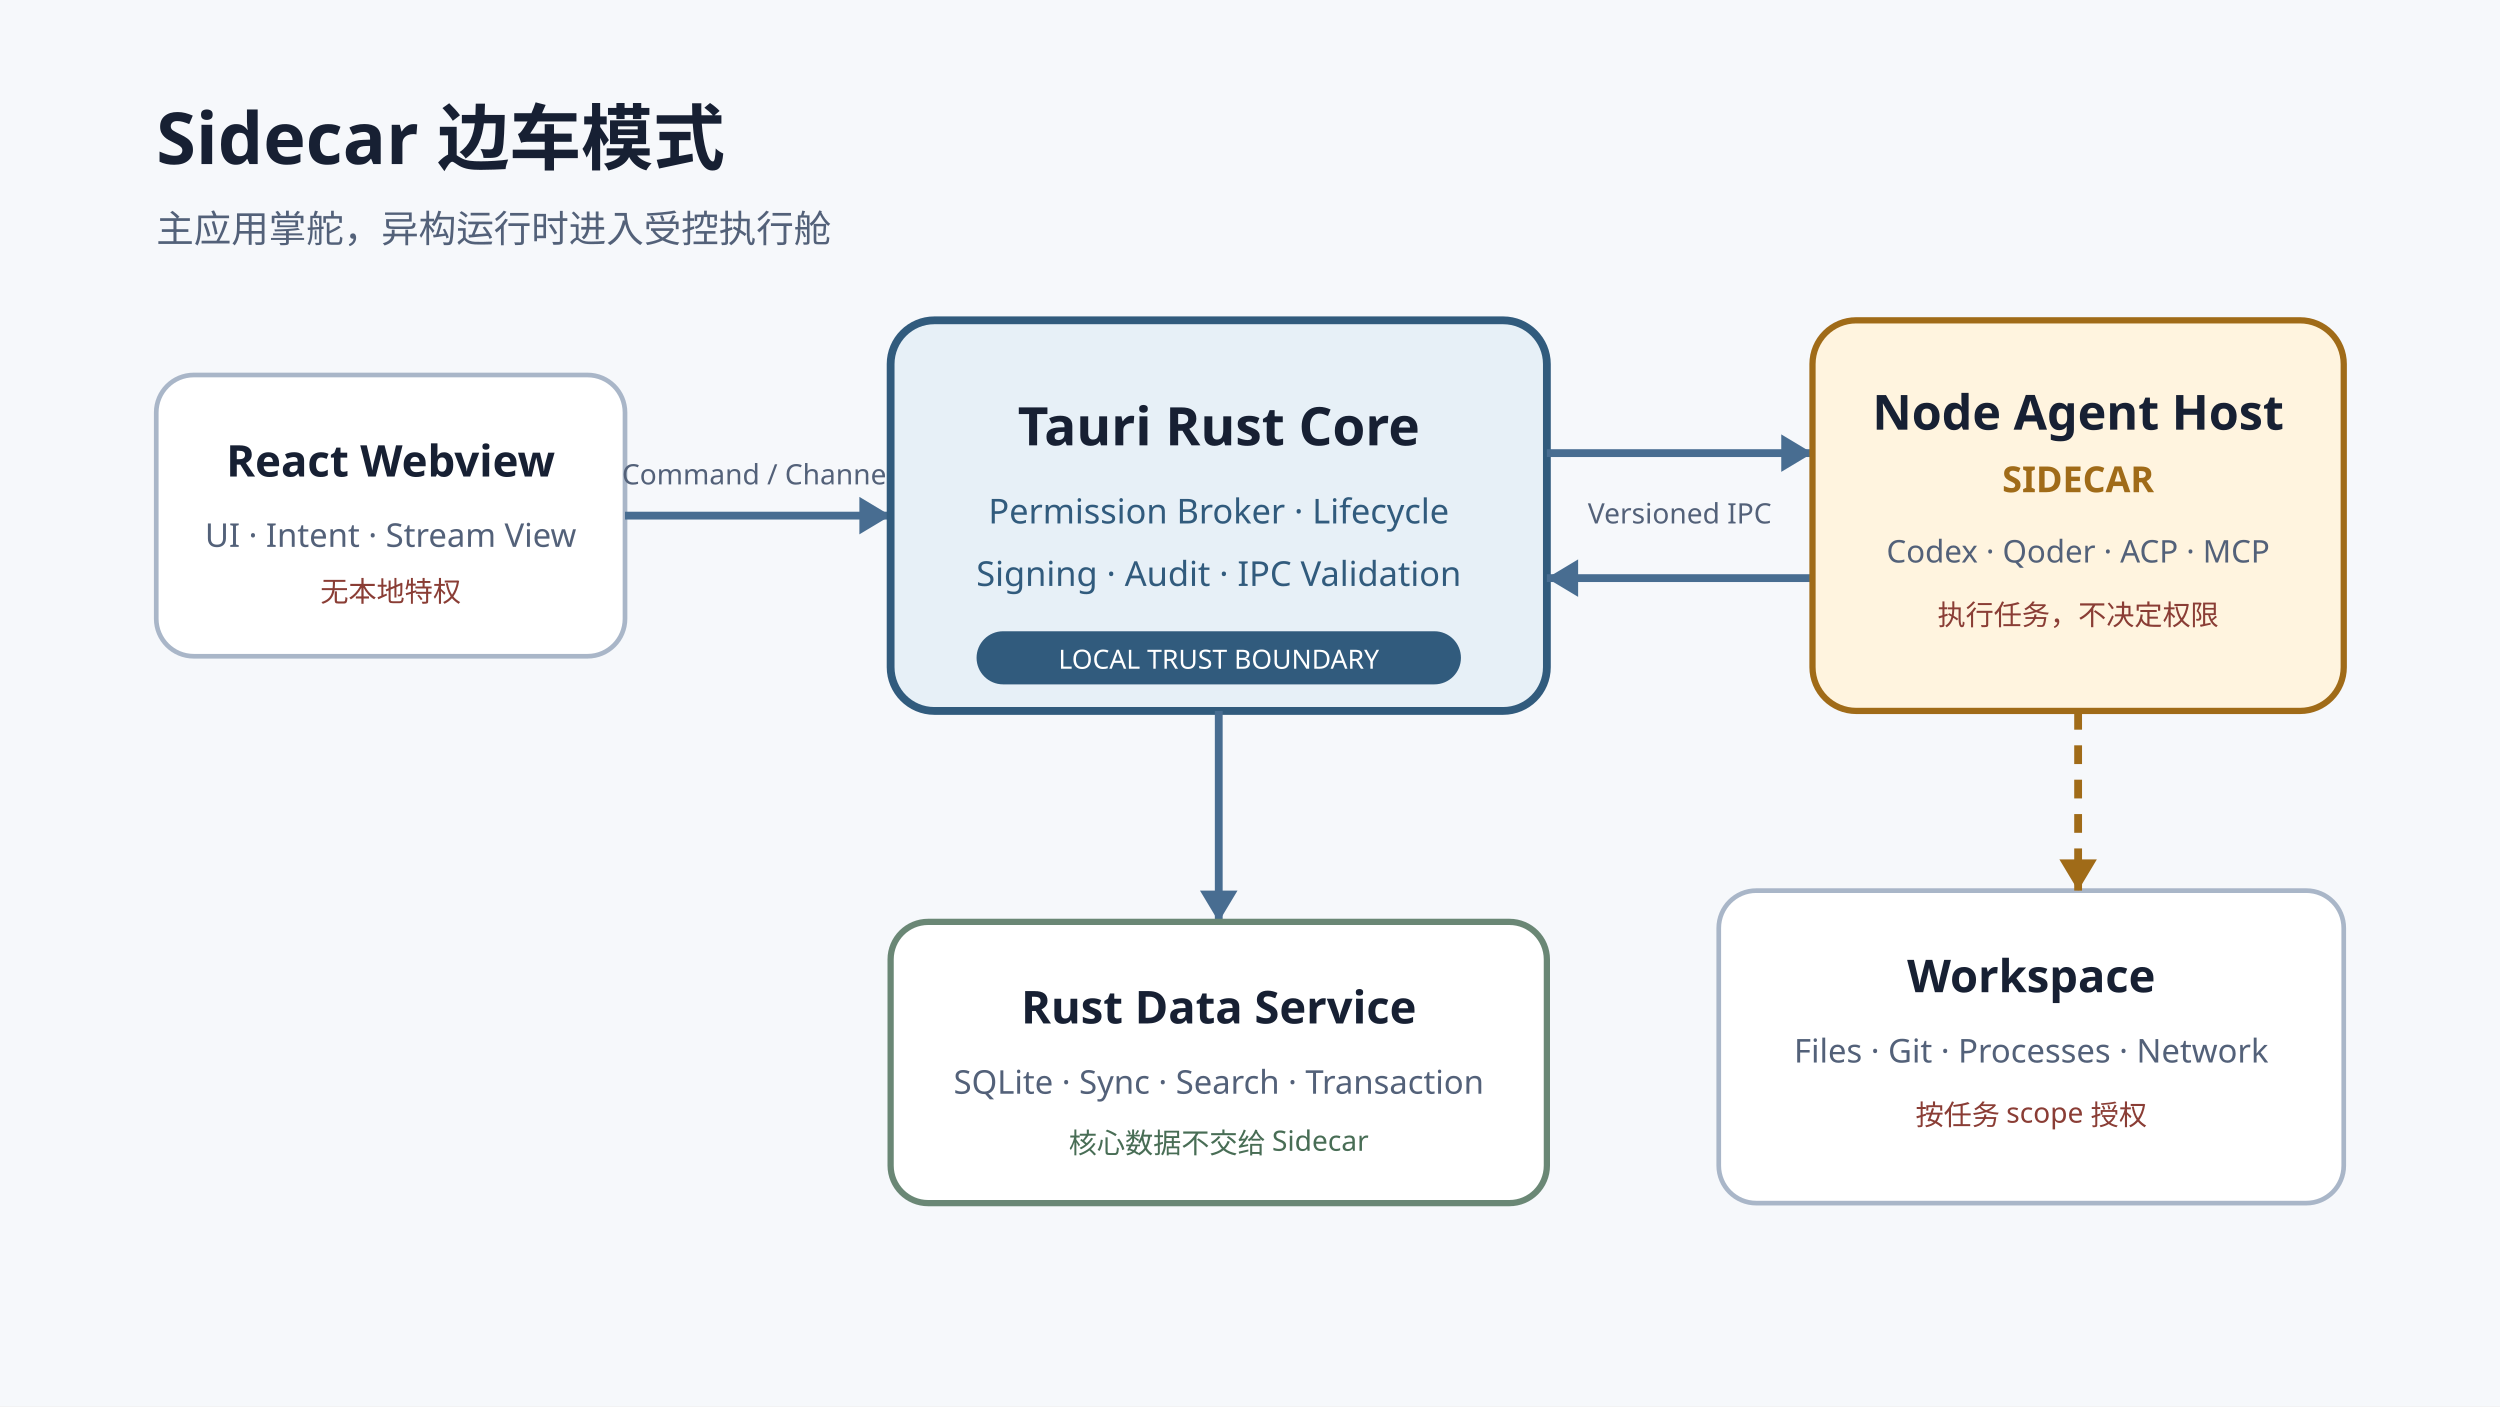
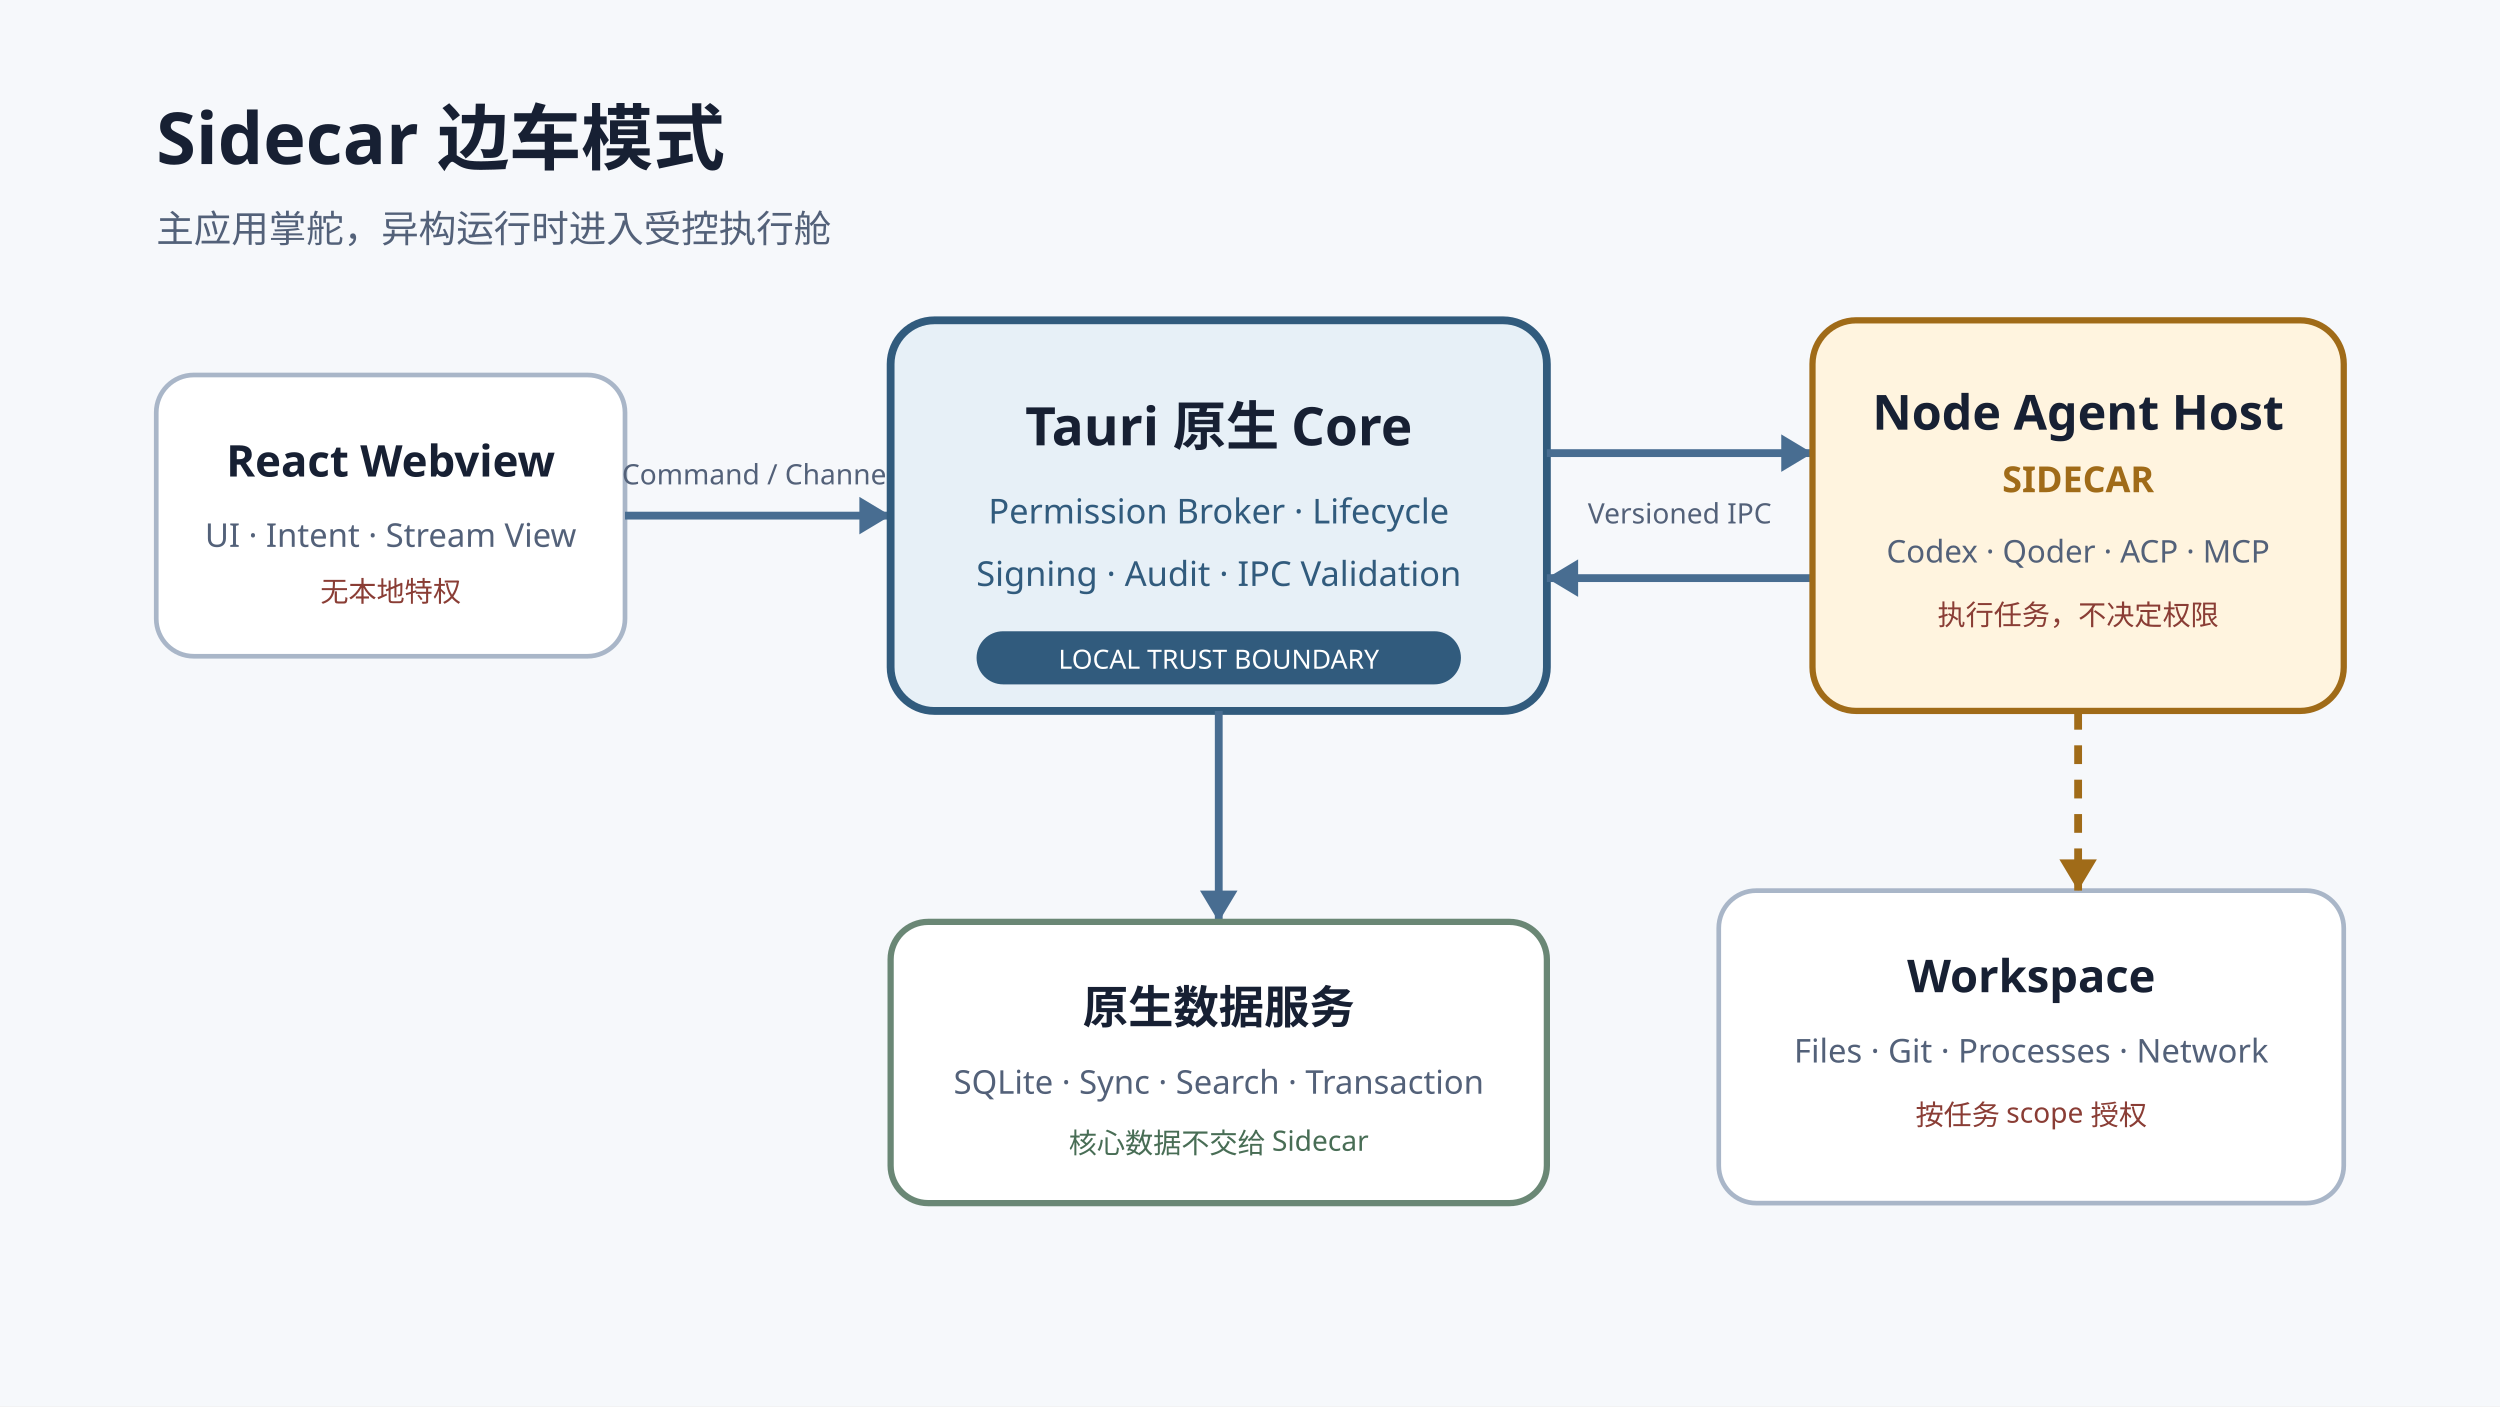
<svg xmlns="http://www.w3.org/2000/svg" width="1600" height="900" viewBox="0 0 1600 900" role="img" aria-labelledby="title desc">
  <rect width="1600" height="900" fill="#f6f8fb" />
  <text x="100" y="105" font-family="system-ui,sans-serif" font-size="46" font-weight="700" fill="#172033">Sidecar 边车模式</text>
  <text x="100" y="155" font-family="system-ui,sans-serif" font-size="24" fill="#536179">主应用掌舵，异构运行时进入受控执行舱</text>
  <rect x="100" y="240" width="300" height="180" rx="24" fill="#ffffff" stroke="#a9b6c8" stroke-width="3" />
  <text x="250" y="305" text-anchor="middle" font-family="system-ui,sans-serif" font-size="28" font-weight="700" fill="#172033">React Webview</text>
  <text x="250" y="350" text-anchor="middle" font-family="system-ui,sans-serif" font-size="21" fill="#536179">UI · Intent · Stream View</text>
  <text x="250" y="385" text-anchor="middle" font-family="system-ui,sans-serif" font-size="18" fill="#8a3d35">无本地特权</text>
  <path d="M400 330 H570" stroke="#486d91" stroke-width="5" fill="none" />
  <polygon points="570,330 550,318 550,342" fill="#486d91" />
  <text x="485" y="310" text-anchor="middle" font-family="system-ui,sans-serif" font-size="18" fill="#536179">Command / Channel</text>
  <rect x="570" y="205" width="420" height="250" rx="28" fill="#e7f0f7" stroke="#315b7d" stroke-width="5" />
-   <text x="780" y="285" text-anchor="middle" font-family="system-ui,sans-serif" font-size="34" font-weight="700" fill="#172033">Tauri Rust Core</text>
+   <text x="780" y="285" text-anchor="middle" font-family="system-ui,sans-serif" font-size="34" font-weight="700" fill="#172033">Tauri 原生 Core</text>
  <text x="780" y="335" text-anchor="middle" font-family="system-ui,sans-serif" font-size="22" fill="#315b7d">Permission Broker · Lifecycle</text>
  <text x="780" y="375" text-anchor="middle" font-family="system-ui,sans-serif" font-size="22" fill="#315b7d">Signing · Audit · IPC Validation</text>
  <rect x="625" y="404" width="310" height="34" rx="17" fill="#315b7d" />
  <text x="780" y="428" text-anchor="middle" font-family="system-ui,sans-serif" font-size="17" fill="#ffffff">LOCAL TRUST BOUNDARY</text>
  <path d="M990 290 H1160" stroke="#486d91" stroke-width="5" fill="none" />
  <polygon points="1160,290 1140,278 1140,302" fill="#486d91" />
  <path d="M1160 370 H990" stroke="#486d91" stroke-width="5" fill="none" />
  <polygon points="990,370 1010,358 1010,382" fill="#486d91" />
  <text x="1075" y="335" text-anchor="middle" font-family="system-ui,sans-serif" font-size="18" fill="#536179">Versioned IPC</text>
  <rect x="1160" y="205" width="340" height="250" rx="28" fill="#fff4df" stroke="#a06b18" stroke-width="4" />
  <text x="1330" y="275" text-anchor="middle" font-family="system-ui,sans-serif" font-size="31" font-weight="700" fill="#172033">Node Agent Host</text>
  <text x="1330" y="315" text-anchor="middle" font-family="system-ui,sans-serif" font-size="23" font-weight="700" fill="#a06b18">SIDECAR</text>
  <text x="1330" y="360" text-anchor="middle" font-family="system-ui,sans-serif" font-size="20" fill="#536179">Codex · Qoder · ACP · MCP</text>
  <text x="1330" y="400" text-anchor="middle" font-family="system-ui,sans-serif" font-size="18" fill="#8a3d35">执行任务，不决定权限</text>
  <path d="M780 455 V590" stroke="#486d91" stroke-width="5" />
  <polygon points="780,590 768,570 792,570" fill="#486d91" />
  <rect x="570" y="590" width="420" height="180" rx="24" fill="#ffffff" stroke="#6a8775" stroke-width="4" />
-   <text x="780" y="655" text-anchor="middle" font-family="system-ui,sans-serif" font-size="29" font-weight="700" fill="#172033">Rust Data Service</text>
+   <text x="780" y="655" text-anchor="middle" font-family="system-ui,sans-serif" font-size="29" font-weight="700" fill="#172033">原生数据服务</text>
  <text x="780" y="700" text-anchor="middle" font-family="system-ui,sans-serif" font-size="21" fill="#536179">SQLite · Sync · Search · Transaction</text>
  <text x="780" y="738" text-anchor="middle" font-family="system-ui,sans-serif" font-size="18" fill="#486d55">核心数据不交给 Sidecar</text>
  <rect x="1100" y="570" width="400" height="200" rx="24" fill="#ffffff" stroke="#a9b6c8" stroke-width="3" />
  <text x="1300" y="635" text-anchor="middle" font-family="system-ui,sans-serif" font-size="29" font-weight="700" fill="#172033">Workspace</text>
  <text x="1300" y="680" text-anchor="middle" font-family="system-ui,sans-serif" font-size="21" fill="#536179">Files · Git · Processes · Network</text>
  <text x="1300" y="720" text-anchor="middle" font-family="system-ui,sans-serif" font-size="18" fill="#8a3d35">按任务 scope 授权</text>
  <path d="M1330 455 V570" stroke="#a06b18" stroke-width="5" stroke-dasharray="12 10" />
  <polygon points="1330,570 1318,550 1342,550" fill="#a06b18" />
</svg>
